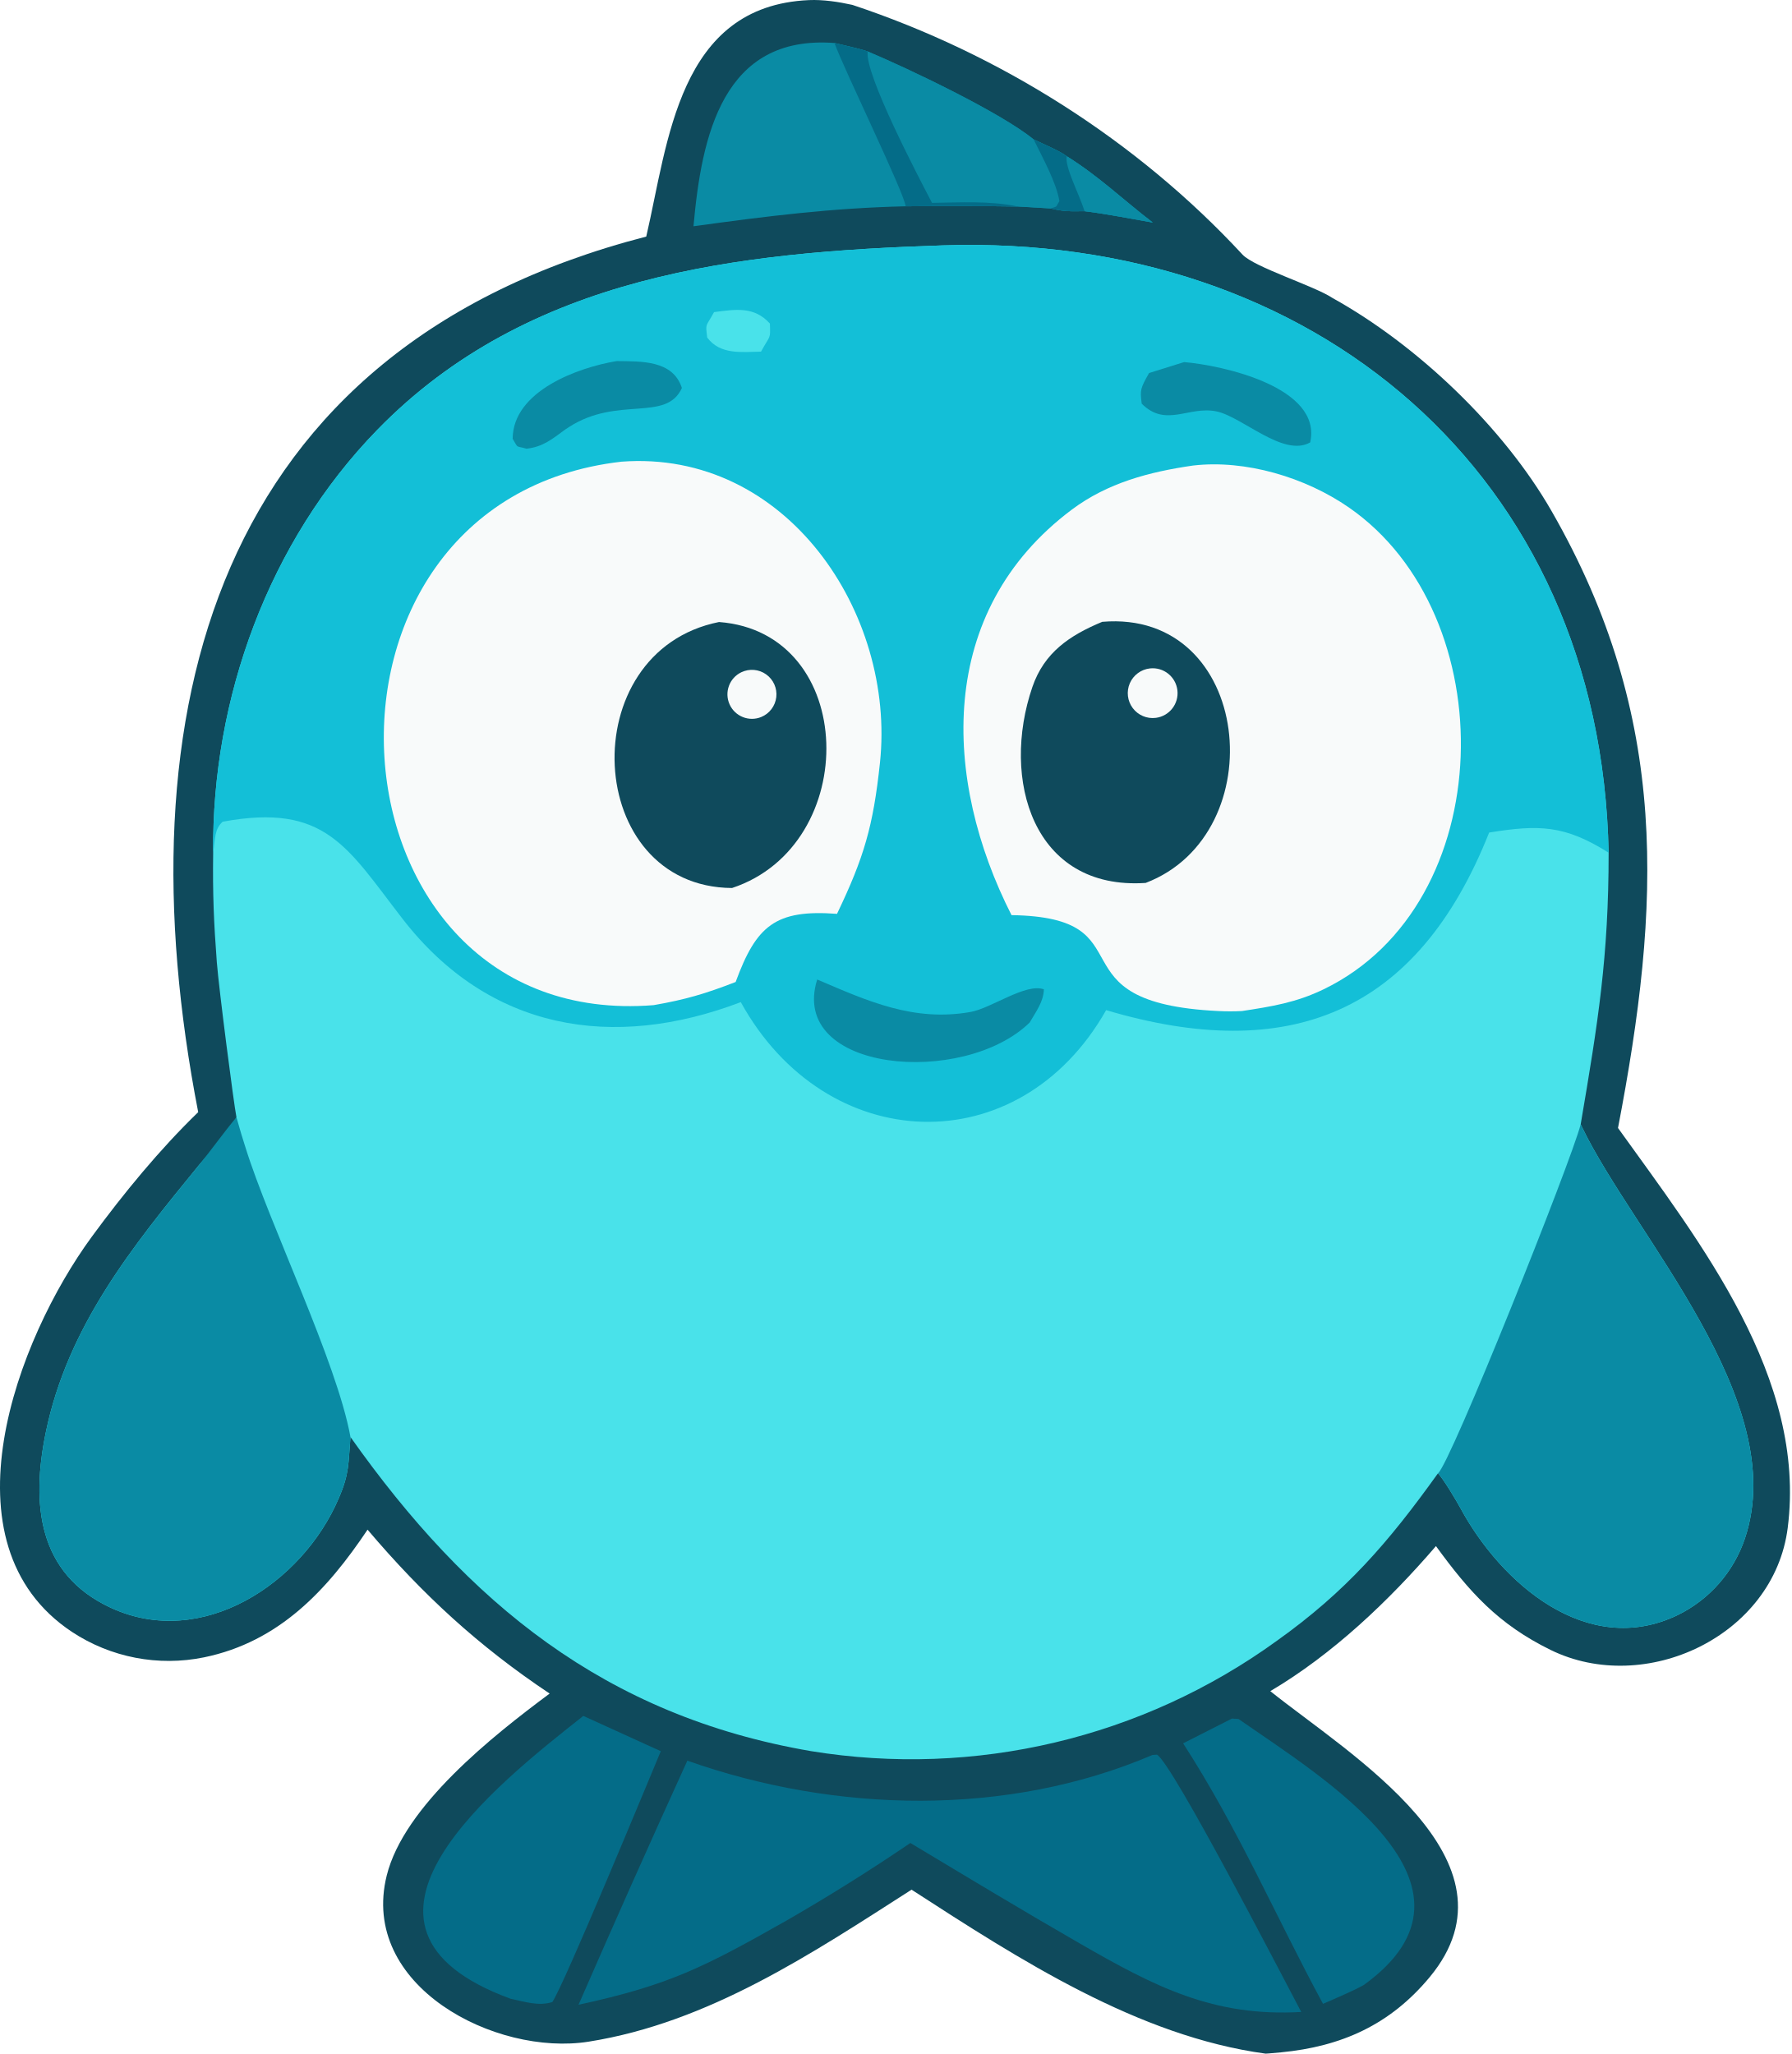
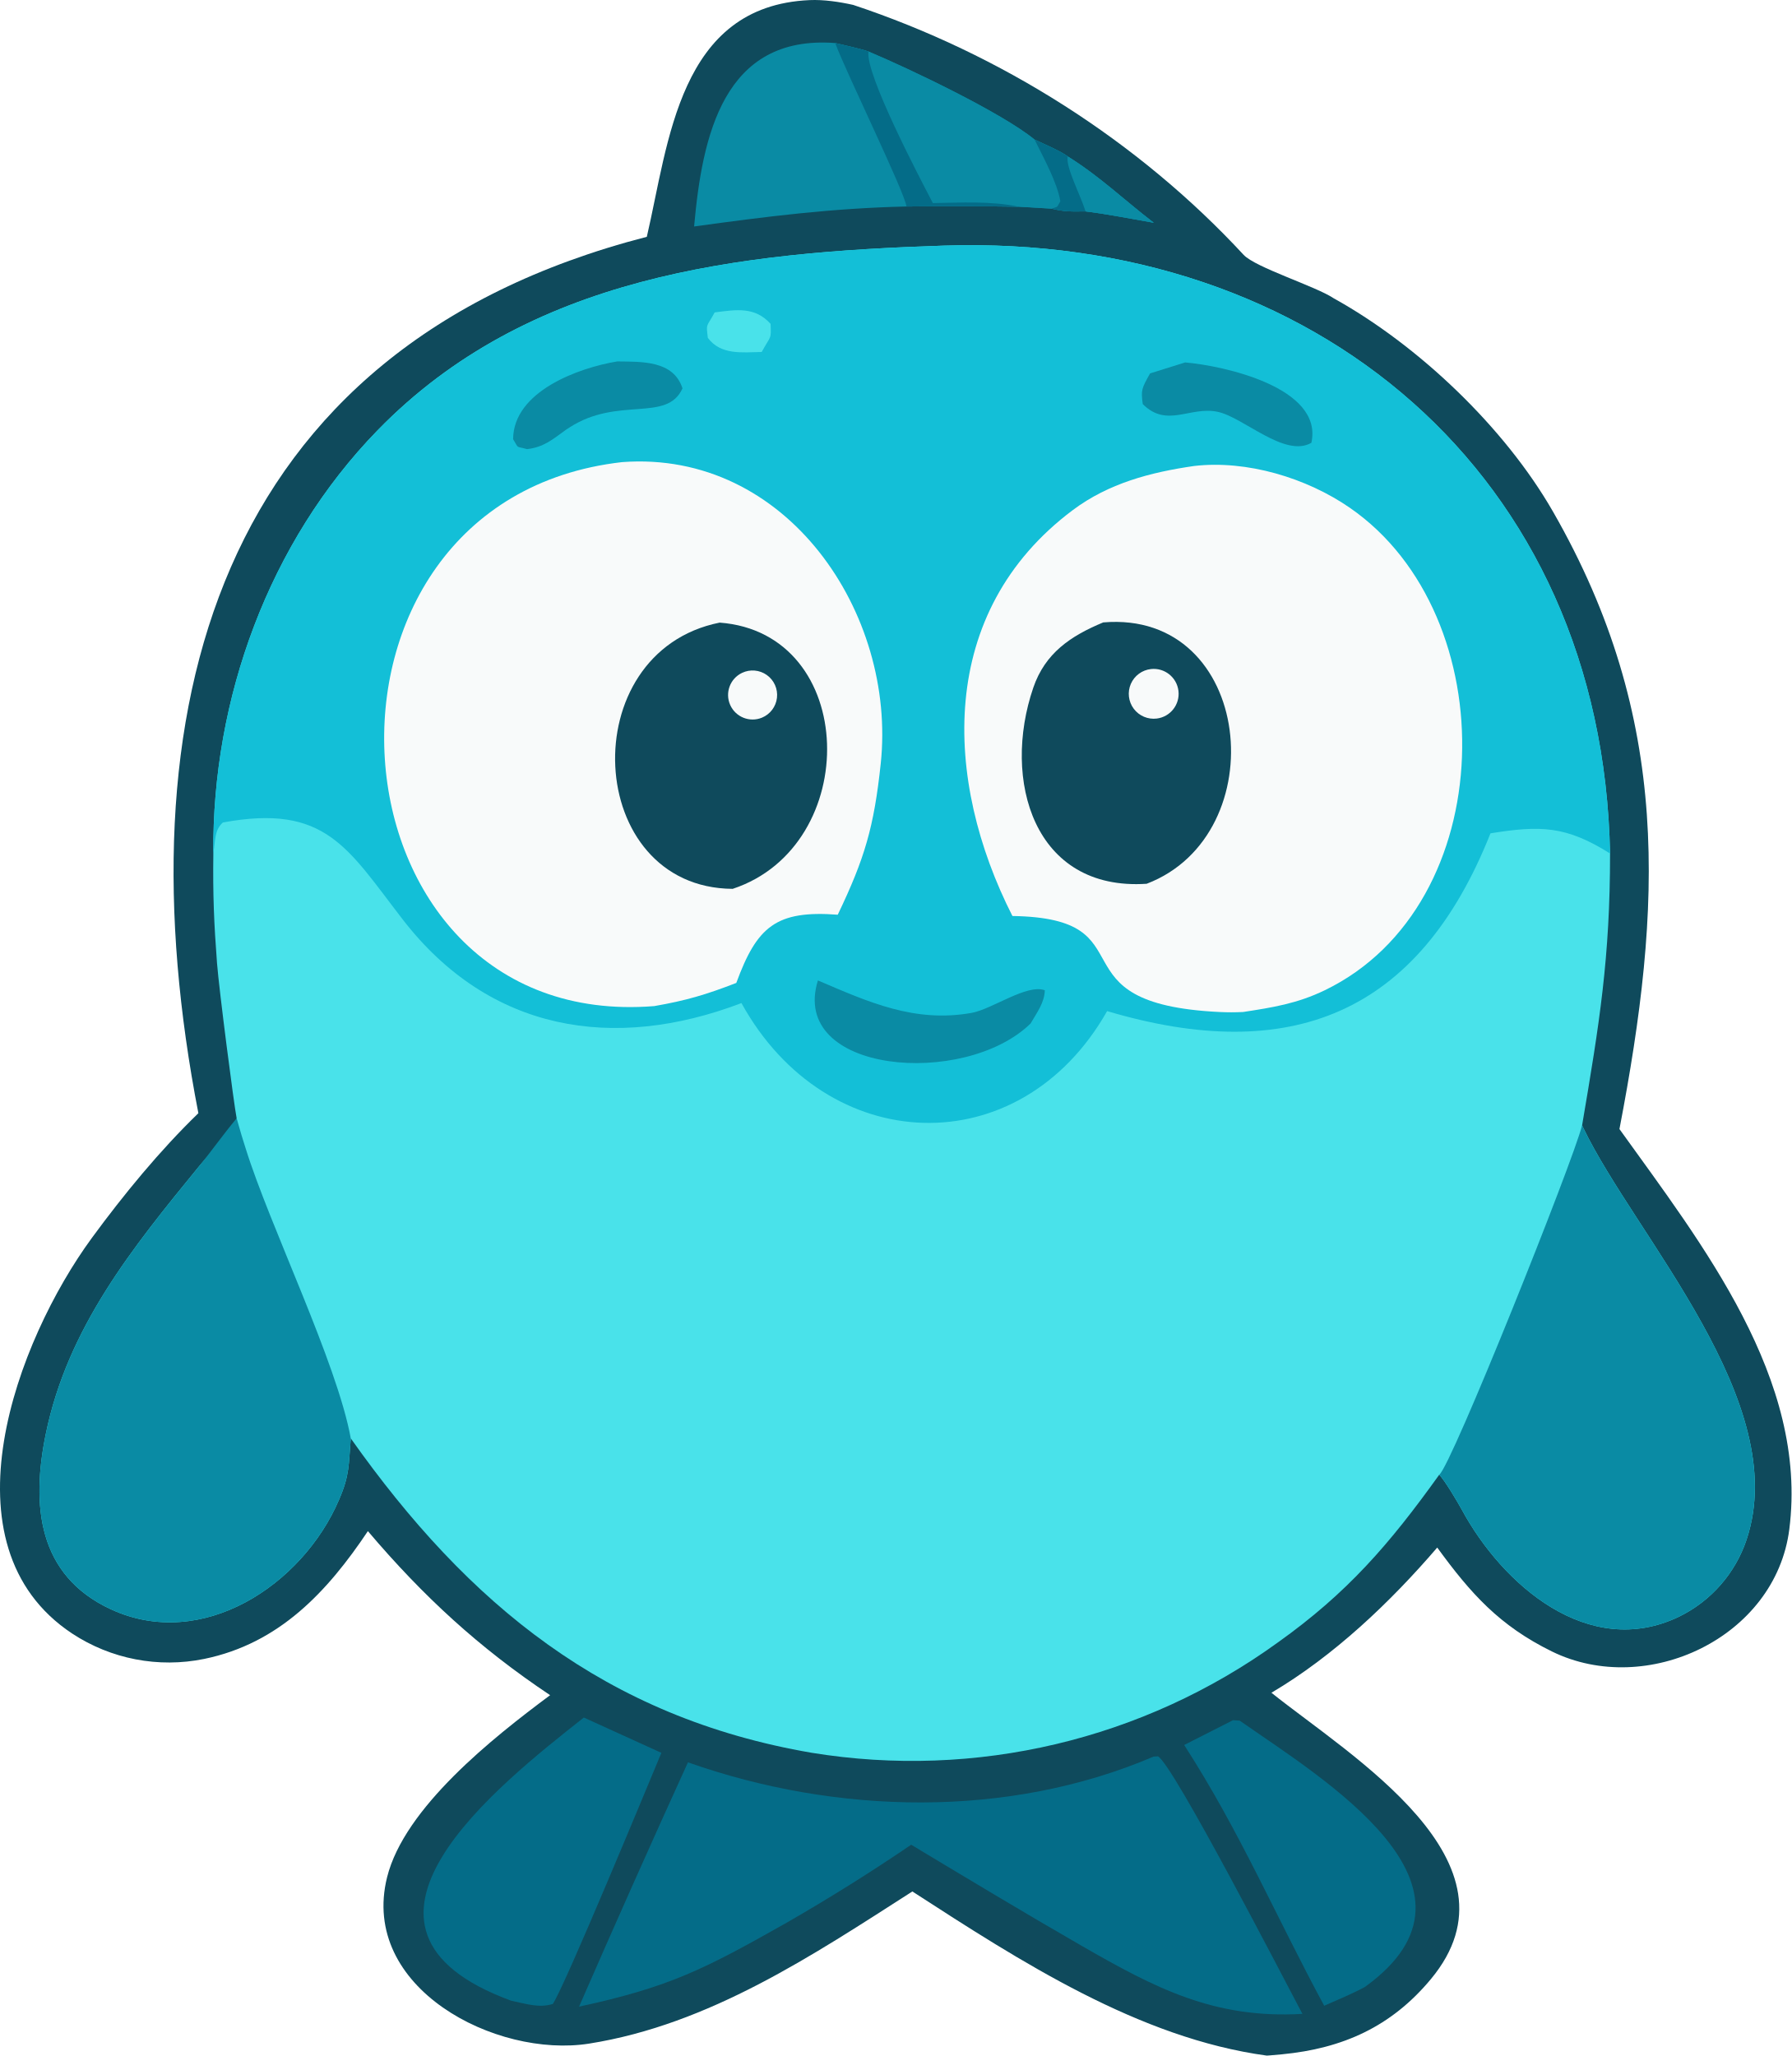
- <svg xmlns="http://www.w3.org/2000/svg" width="334" height="383" viewBox="0 0 334 383" fill="none">
-   <path d="M120.497 44.112C124.592 26.573 126.426 1.1 150.826 0.019C153.457 -0.098 156.356 0.339 158.937 0.913C186.408 10.043 211.991 26.209 231.678 47.477C233.866 49.836 245.138 53.335 248.463 55.573C264.246 64.329 280.297 79.608 289.308 95.312C311.461 133.913 309.649 168.854 301.687 210.329C317.093 231.805 336.89 256.878 333.332 284.883C330.765 305.087 306.741 316.294 289.128 307.659C279.336 302.859 273.983 296.86 267.742 288.292C258.996 298.476 248.482 308.476 236.855 315.34C251.594 327.146 284.672 346.873 266.57 368.671C259.194 377.553 250.139 381.608 238.812 382.697C238.064 382.769 237.316 382.835 236.567 382.897L235.989 382.936C212.213 379.705 190.098 365.391 169.965 352.359C151.382 364.263 132.163 377.143 109.749 380.701C92.384 383.458 66.982 370.329 72.109 349.715C75.334 336.75 91.834 323.71 102.484 315.793C89.244 306.955 78.834 297.368 68.534 285.231C60.993 296.497 52.046 306.157 38.041 309.038C29.523 310.785 20.661 309.075 13.406 304.285C-11.322 287.857 3.133 249.693 17.117 230.607C23.013 222.562 29.787 214.311 36.956 207.376C22.494 132.939 39.721 64.966 120.497 44.112Z" fill="#0F4A5C" />
-   <path d="M39.746 158.973C39.491 130.187 50.072 100.99 70.313 80.187C98.503 51.215 137.565 47.004 175.838 45.754C244.631 43.507 298.532 88.156 299.939 158.997C299.946 178.398 297.969 190.621 294.729 209.643L294.977 210.169C304.656 230.283 333.943 261.221 325.367 286.822C323.271 293.095 318.741 298.263 312.796 301.166C295.877 309.302 279.827 295.112 272.326 281.245C271.607 279.915 269.073 275.644 268.113 274.731C258.833 287.68 250.998 296.754 238.049 305.973C213.001 324.106 181.755 331.504 151.233 326.527C112.837 319.951 87.245 298.917 65.348 267.955C64.932 272.907 65.173 274.757 63.132 279.441C56.365 295.23 37.669 307.673 20.644 299.786C6.987 293.459 5.817 280.354 8.525 267.154C12.592 247.332 24.661 232.46 37.115 217.232C39.361 214.487 41.587 212.827 43.587 209.327L44.087 208.327C43.587 205.827 40.797 184.247 40.43 179.444C39.874 172.148 39.636 166.668 39.746 158.973Z" fill="#49E2EA" />
-   <path d="M39.745 158.973C39.49 130.187 50.071 100.99 70.312 80.187C98.502 51.215 137.564 47.004 175.837 45.754C244.63 43.507 298.531 88.156 299.938 158.997C291.755 153.832 286.947 153.743 277.66 155.241C264.231 189.069 240.266 198.459 206.246 188.357C189.983 217.051 154.007 215.67 138.125 186.863C114.267 195.946 91.184 192.172 75.053 171.323C64.718 157.966 60.701 149.684 41.517 153.221C39.936 154.644 40.174 156.391 39.745 158.973Z" fill="#13BFD7" />
-   <path d="M220.779 67.519C227.916 68.117 246.574 72.19 244.295 82.489C239.328 85.348 231.64 77.712 226.825 76.713C221.638 75.637 217.41 79.793 212.882 75.275C212.54 72.66 212.643 72.42 214.249 69.559L220.779 67.519Z" fill="#0A8BA4" />
-   <path d="M114.989 67.327C119.558 67.393 125.457 67.123 127.142 72.346C124.243 78.776 115.171 73.762 106.099 79.625L105.404 80.079C102.913 81.888 101.256 83.322 98.18 83.667C95.941 83.042 96.746 83.682 95.587 81.815C95.648 72.892 107.802 68.514 114.989 67.327Z" fill="#0A8BA4" />
-   <path d="M152.369 182.644C161.83 186.69 170.379 190.574 180.973 188.695C184.843 188.008 191.242 183.259 194.638 184.473C194.567 186.804 193.201 188.57 191.987 190.667C179.659 202.702 146.976 199.995 152.369 182.644Z" fill="#0A8BA4" />
-   <path d="M133.138 58.198C137.223 57.669 140.624 57.097 143.553 60.332C143.654 63.368 143.677 62.322 141.896 65.567C138.22 65.641 134.278 66.172 131.861 62.937C131.543 60.124 131.548 61.118 133.138 58.198Z" fill="#49E2EA" />
-   <path d="M222.457 86.806C232.268 85.67 243.402 89.016 251.496 94.618C280.493 114.684 279.659 168.547 246.826 184.457C241.681 186.95 237.164 187.668 231.577 188.524C230.108 188.598 228.637 188.598 227.168 188.524C195.316 186.985 214.724 171.035 188.605 170.64C175.754 145.357 174.455 114.042 199.854 95.021C206.506 90.039 214.302 87.98 222.457 86.806Z" fill="#F8FAFA" />
-   <path d="M205.517 115.949C233.516 113.568 237.612 155.485 213.613 164.636C192.569 166.039 186.609 145.283 192.49 128.113C194.697 121.669 199.429 118.48 205.517 115.949Z" fill="#0F4A5C" />
-   <path d="M115.87 86.088C146.592 83.779 167.045 114.293 164.071 142.261C162.816 154.059 161.094 159.913 156.065 170.4C144.575 169.536 141.019 172.612 137.165 183.107C131.505 185.299 127.821 186.392 121.881 187.424C59.365 192.423 52.551 93.331 115.87 86.088Z" fill="#F8FAFA" />
-   <path d="M134.063 115.985C159.984 117.935 160.674 157.589 136.491 165.582C108.831 165.406 106.644 121.477 134.063 115.985Z" fill="#0F4A5C" />
-   <path d="M138.229 125.351C139.729 124.632 141.501 124.785 142.856 125.75C144.21 126.716 144.933 128.341 144.742 129.993C144.551 131.645 143.478 133.063 141.939 133.695C139.652 134.633 137.033 133.583 136.029 131.325C135.025 129.067 136 126.419 138.229 125.351Z" fill="#F8FAFA" />
-   <path d="M129.304 42.191C130.812 25.316 134.761 6.439 155.588 8.017C157.3 8.439 160.223 9.059 161.789 9.595C169.256 12.719 186.676 21.014 192.734 26.006C194.292 26.74 197.696 28.196 198.907 29.14C204.923 32.891 209.351 37.212 214.935 41.495C210.918 40.801 206.221 39.862 202.23 39.38C199.575 39.392 198.538 39.496 195.903 38.869L189.74 38.504C182.782 38.402 175.823 38.39 168.864 38.467C155.025 38.786 142.936 40.313 129.304 42.191Z" fill="#0A8BA4" />
-   <path d="M155.588 8.017C157.3 8.439 160.223 9.059 161.789 9.595C169.256 12.719 186.676 21.014 192.734 26.006C194.292 26.74 197.696 28.196 198.907 29.14C204.923 32.891 209.351 37.212 214.935 41.495C210.918 40.801 206.221 39.862 202.23 39.38C199.575 39.392 198.538 39.496 195.903 38.869L189.74 38.504C182.782 38.402 175.823 38.39 168.864 38.467C168.6 35.931 157.555 13.358 155.588 8.017Z" fill="#0A8BA4" />
-   <path d="M155.588 8.017C157.3 8.439 160.223 9.059 161.789 9.595C161.15 13.748 171.298 33.072 173.782 37.83C178.986 37.756 184.695 37.415 189.74 38.504C182.782 38.402 175.823 38.39 168.864 38.467C168.6 35.931 157.555 13.358 155.588 8.017Z" fill="#046C88" />
-   <path d="M198.907 29.14C204.923 32.891 209.351 37.212 214.935 41.495C210.918 40.801 206.221 39.862 202.23 39.38C201.269 36.304 198.458 31.038 198.907 29.14Z" fill="#0A8BA4" />
-   <path d="M192.733 26.006C194.291 26.74 197.695 28.196 198.906 29.14C198.457 31.038 201.268 36.304 202.229 39.38C199.574 39.392 198.537 39.496 195.902 38.869C197.274 38.391 196.726 38.806 197.531 37.501C196.955 33.993 194.364 29.332 192.733 26.006Z" fill="#046C88" />
-   <path d="M65.348 267.955C64.932 272.907 65.173 274.757 63.132 279.441C56.365 295.23 37.669 307.673 20.644 299.786C6.987 293.459 5.817 280.354 8.525 267.154C12.592 247.332 24.661 232.46 37.115 217.232C39.361 214.487 41.587 211.327 44.087 208.327C45.079 211.84 44.964 211.365 45.75 213.893C50.254 228.372 62.779 253.832 65.348 267.955Z" fill="#0A8BA4" />
-   <path d="M294.728 209.643L294.976 210.169C304.655 230.283 333.942 261.221 325.366 286.822C323.27 293.095 318.74 298.263 312.795 301.166C295.876 309.302 279.826 295.112 272.325 281.245C271.606 279.915 269.072 275.644 268.112 274.731C270.344 273.199 292.979 216.531 294.728 209.643Z" fill="#0A8BA4" />
-   <path d="M214.892 327.238L215.724 327.183C218.669 328.885 239.115 368.567 242.626 375.163C226.208 376.119 215.251 370.398 201.355 362.4C190.734 356.287 180.251 349.964 169.746 343.653C162.199 348.784 154.461 353.628 146.549 358.175C131.314 366.795 124.783 370.158 107.871 373.816C114.509 358.589 121.272 343.417 128.159 328.302C155.746 338.055 187.777 338.832 214.892 327.238Z" fill="#046C88" />
-   <path d="M108.761 319.958L123.21 326.537C120.667 332.605 105.306 369.815 102.989 373.311C100.403 374.125 97.97 373.275 95.213 372.704C58.59 359.281 92.872 332.522 108.761 319.958Z" fill="#046C88" />
-   <path d="M229.701 320.453L230.927 320.528C246.326 331.291 280.104 351.525 254.279 370.138C252.087 371.351 249.03 372.606 246.686 373.65C237.715 357.061 231 341.198 220.601 325.072L229.701 320.453Z" fill="#046C88" />
-   <path d="M214.426 124.635C216.957 124.362 219.236 126.179 219.534 128.708C219.832 131.236 218.038 133.532 215.512 133.855C213.855 134.067 212.213 133.373 211.21 132.038C210.207 130.703 209.998 128.933 210.664 127.401C211.329 125.87 212.765 124.814 214.426 124.635Z" fill="#F8FAFA" />
+ <svg xmlns="http://www.w3.org/2000/svg" width="332" height="381" viewBox="0 0 332 381" fill="none">
+   <path d="M119.864 43.881C123.938 26.434 125.762 1.094 150.034 0.019C152.651 -0.097 155.535 0.337 158.103 0.908C185.43 9.991 210.878 26.072 230.462 47.228C232.638 49.575 243.851 53.056 247.159 55.282C262.859 63.992 278.826 79.191 287.79 94.812C309.826 133.211 308.024 167.968 300.104 209.226C315.429 230.589 335.122 255.53 331.582 283.388C329.029 303.486 305.131 314.634 287.61 306.045C277.87 301.27 272.545 295.302 266.337 286.779C257.637 296.91 247.178 306.858 235.612 313.685C250.273 325.43 283.178 345.053 265.171 366.737C257.834 375.572 248.826 379.606 237.559 380.689C236.814 380.761 236.07 380.826 235.325 380.888L234.75 380.927C211.099 377.713 189.1 363.474 169.073 350.51C150.587 362.352 131.469 375.164 109.173 378.703C91.899 381.446 66.63 368.386 71.73 347.88C74.939 334.983 91.352 322.012 101.946 314.136C88.775 305.345 78.42 295.808 68.174 283.735C60.673 294.941 51.773 304.551 37.841 307.417C29.368 309.154 20.552 307.453 13.335 302.689C-11.262 286.347 3.116 248.383 17.027 229.397C22.892 221.394 29.631 213.187 36.762 206.288C22.376 132.242 39.512 64.626 119.864 43.881Z" fill="#0F4A5C" />
+   <path d="M39.536 158.139C39.283 129.504 49.808 100.46 69.943 79.766C97.985 50.947 136.842 46.758 174.914 45.514C243.346 43.279 296.964 87.694 298.364 158.163C298.371 177.462 296.404 189.621 293.181 208.543L293.428 209.066C303.056 229.075 332.189 259.85 323.659 285.317C321.574 291.557 317.067 296.698 311.153 299.586C294.323 307.679 278.358 293.564 270.896 279.769C270.181 278.446 267.66 274.198 266.705 273.289C257.474 286.171 249.68 295.197 236.799 304.368C211.882 322.405 180.8 329.765 150.438 324.814C112.244 318.272 86.786 297.349 65.004 266.549C64.59 271.475 64.83 273.315 62.8 277.975C56.068 293.681 37.47 306.059 20.535 298.213C6.949 291.919 5.786 278.883 8.479 265.752C12.525 246.034 24.531 231.24 36.919 216.092C39.154 213.362 41.369 211.71 43.358 208.229L43.855 207.234C43.358 204.747 40.582 183.28 40.217 178.503C39.664 171.245 39.427 165.794 39.536 158.139Z" fill="#49E2EA" />
+   <path d="M39.536 158.139C39.282 129.504 49.808 100.46 69.943 79.766C97.985 50.947 136.842 46.758 174.914 45.514C243.346 43.279 296.964 87.694 298.364 158.163C290.224 153.025 285.441 152.936 276.203 154.427C262.844 188.077 239.005 197.418 205.163 187.369C188.986 215.912 153.198 214.538 137.4 185.883C113.667 194.918 90.705 191.164 74.659 170.424C64.378 157.137 60.382 148.899 41.299 152.417C39.726 153.833 39.963 155.571 39.536 158.139Z" fill="#13BFD7" />
+   <path d="M219.62 67.165C226.72 67.76 245.28 71.812 243.013 82.057C238.072 84.901 230.424 77.305 225.635 76.311C220.475 75.241 216.269 79.375 211.765 74.881C211.425 72.279 211.527 72.041 213.125 69.195L219.62 67.165Z" fill="#0A8BA4" />
+   <path d="M114.385 66.974C118.93 67.04 124.798 66.771 126.475 71.967C123.591 78.363 114.566 73.375 105.542 79.208L104.851 79.659C102.373 81.459 100.724 82.885 97.665 83.228C95.437 82.607 96.238 83.243 95.085 81.386C95.146 72.51 107.236 68.155 114.385 66.974Z" fill="#0A8BA4" />
+   <path d="M151.569 181.686C160.981 185.711 169.485 189.574 180.023 187.705C183.873 187.022 190.238 182.298 193.617 183.505C193.546 185.824 192.187 187.581 190.979 189.667C178.716 201.639 146.205 198.946 151.569 181.686Z" fill="#0A8BA4" />
+   <path d="M132.44 57.893C136.504 57.367 139.887 56.798 142.8 60.016C142.901 63.036 142.924 61.995 141.152 65.224C137.495 65.297 133.574 65.825 131.17 62.607C130.853 59.809 130.858 60.798 132.44 57.893Z" fill="#49E2EA" />
+   <path d="M221.289 86.351C231.049 85.221 242.125 88.549 250.176 94.122C279.021 114.083 278.191 167.663 245.531 183.489C240.413 185.969 235.919 186.684 230.362 187.535C228.9 187.609 227.437 187.609 225.976 187.535C194.291 186.004 213.597 170.138 187.615 169.745C174.832 144.595 173.539 113.444 198.805 94.523C205.422 89.567 213.177 87.519 221.289 86.351Z" fill="#F8FAFA" />
+   <path d="M204.438 115.341C232.291 112.972 236.365 154.669 212.492 163.772C191.558 165.168 185.63 144.521 191.48 127.441C193.675 121.031 198.382 117.859 204.438 115.341Z" fill="#0F4A5C" />
+   <path d="M115.262 85.637C145.823 83.34 166.168 113.694 163.21 141.515C161.961 153.251 160.248 159.074 155.246 169.506C143.816 168.647 140.279 171.707 136.445 182.147C130.815 184.327 127.15 185.414 121.241 186.441C59.053 191.414 52.275 92.842 115.262 85.637Z" fill="#F8FAFA" />
+   <path d="M133.359 115.377C159.144 117.316 159.831 156.762 135.774 164.713C108.26 164.538 106.084 120.84 133.359 115.377Z" fill="#0F4A5C" />
+   <path d="M137.503 124.694C138.995 123.978 140.757 124.131 142.105 125.091C143.452 126.051 144.171 127.668 143.981 129.311C143.791 130.955 142.724 132.365 141.193 132.994C138.918 133.927 136.313 132.882 135.314 130.636C134.315 128.39 135.285 125.756 137.503 124.694Z" fill="#F8FAFA" />
+   <path d="M128.625 41.97C130.125 25.184 134.053 6.406 154.771 7.975C156.474 8.395 159.382 9.011 160.94 9.544C168.367 12.652 185.696 20.904 191.722 25.87C193.272 26.6 196.658 28.049 197.863 28.988C203.847 32.719 208.252 37.017 213.807 41.278C209.811 40.587 205.138 39.653 201.168 39.174C198.527 39.186 197.496 39.289 194.875 38.666L188.744 38.303C181.822 38.201 174.9 38.189 167.978 38.266C154.211 38.583 142.186 40.102 128.625 41.97Z" fill="#0A8BA4" />
+   <path d="M154.771 7.975C156.474 8.395 159.382 9.011 160.94 9.544C168.368 12.652 185.696 20.904 191.722 25.87C193.272 26.6 196.658 28.049 197.863 28.988C203.847 32.719 208.252 37.017 213.807 41.278C209.811 40.587 205.139 39.653 201.169 39.174C198.528 39.186 197.496 39.289 194.875 38.666L188.744 38.303C181.823 38.201 174.9 38.189 167.978 38.266C167.715 35.743 156.728 13.289 154.771 7.975Z" fill="#0A8BA4" />
+   <path d="M154.771 7.975C156.474 8.395 159.382 9.011 160.94 9.544C160.304 13.676 170.399 32.899 172.87 37.632C178.047 37.558 183.726 37.219 188.744 38.303C181.823 38.201 174.9 38.189 167.978 38.266C167.715 35.743 156.728 13.289 154.771 7.975Z" fill="#046C88" />
+   <path d="M197.863 28.988C203.848 32.719 208.252 37.017 213.807 41.278C209.811 40.587 205.139 39.653 201.169 39.174C200.213 36.114 197.417 30.876 197.863 28.988Z" fill="#0A8BA4" />
+   <path d="M191.722 25.87C193.272 26.6 196.658 28.048 197.863 28.987C197.416 30.875 200.213 36.114 201.169 39.174C198.528 39.186 197.496 39.289 194.875 38.665C196.24 38.19 195.694 38.603 196.495 37.304C195.922 33.815 193.345 29.178 191.722 25.87Z" fill="#046C88" />
+   <path d="M65.004 266.549C64.59 271.475 64.83 273.316 62.8 277.975C56.068 293.681 37.47 306.059 20.535 298.213C6.949 291.919 5.786 278.883 8.479 265.752C12.525 246.034 24.531 231.24 36.919 216.092C39.154 213.362 41.369 210.218 43.855 207.234C44.842 210.729 44.727 210.256 45.509 212.771C49.989 227.174 62.449 252.5 65.004 266.549Z" fill="#0A8BA4" />
+   <path d="M293.181 208.543L293.428 209.067C303.056 229.075 332.189 259.851 323.658 285.317C321.573 291.557 317.067 296.698 311.153 299.586C294.323 307.679 278.357 293.564 270.896 279.77C270.18 278.447 267.66 274.198 266.705 273.29C268.925 271.766 291.441 215.395 293.181 208.543Z" fill="#0A8BA4" />
+   <path d="M213.764 325.521L214.592 325.466C217.522 327.159 237.86 366.633 241.353 373.195C225.021 374.145 214.121 368.455 200.298 360.498C189.733 354.418 179.305 348.128 168.855 341.85C161.348 346.954 153.65 351.773 145.78 356.296C130.625 364.87 124.128 368.216 107.305 371.855C113.908 356.708 120.636 341.615 127.487 326.579C154.929 336.281 186.792 337.054 213.764 325.521Z" fill="#046C88" />
+   <path d="M108.19 318.279L122.563 324.824C120.034 330.86 104.753 367.875 102.449 371.352C99.876 372.162 97.456 371.316 94.713 370.748C58.283 357.396 92.385 330.777 108.19 318.279Z" fill="#046C88" />
+   <path d="M228.496 318.771L229.715 318.846C245.033 329.553 278.634 349.68 252.945 368.196C250.764 369.402 247.723 370.651 245.391 371.689C236.468 355.187 229.788 339.408 219.443 323.366L228.496 318.771Z" fill="#046C88" />
+   <path d="M213.301 123.981C215.818 123.71 218.085 125.517 218.382 128.033C218.678 130.548 216.894 132.832 214.381 133.153C212.733 133.364 211.099 132.673 210.102 131.345C209.104 130.017 208.896 128.257 209.558 126.733C210.22 125.21 211.648 124.159 213.301 123.981Z" fill="#F8FAFA" />
</svg>
